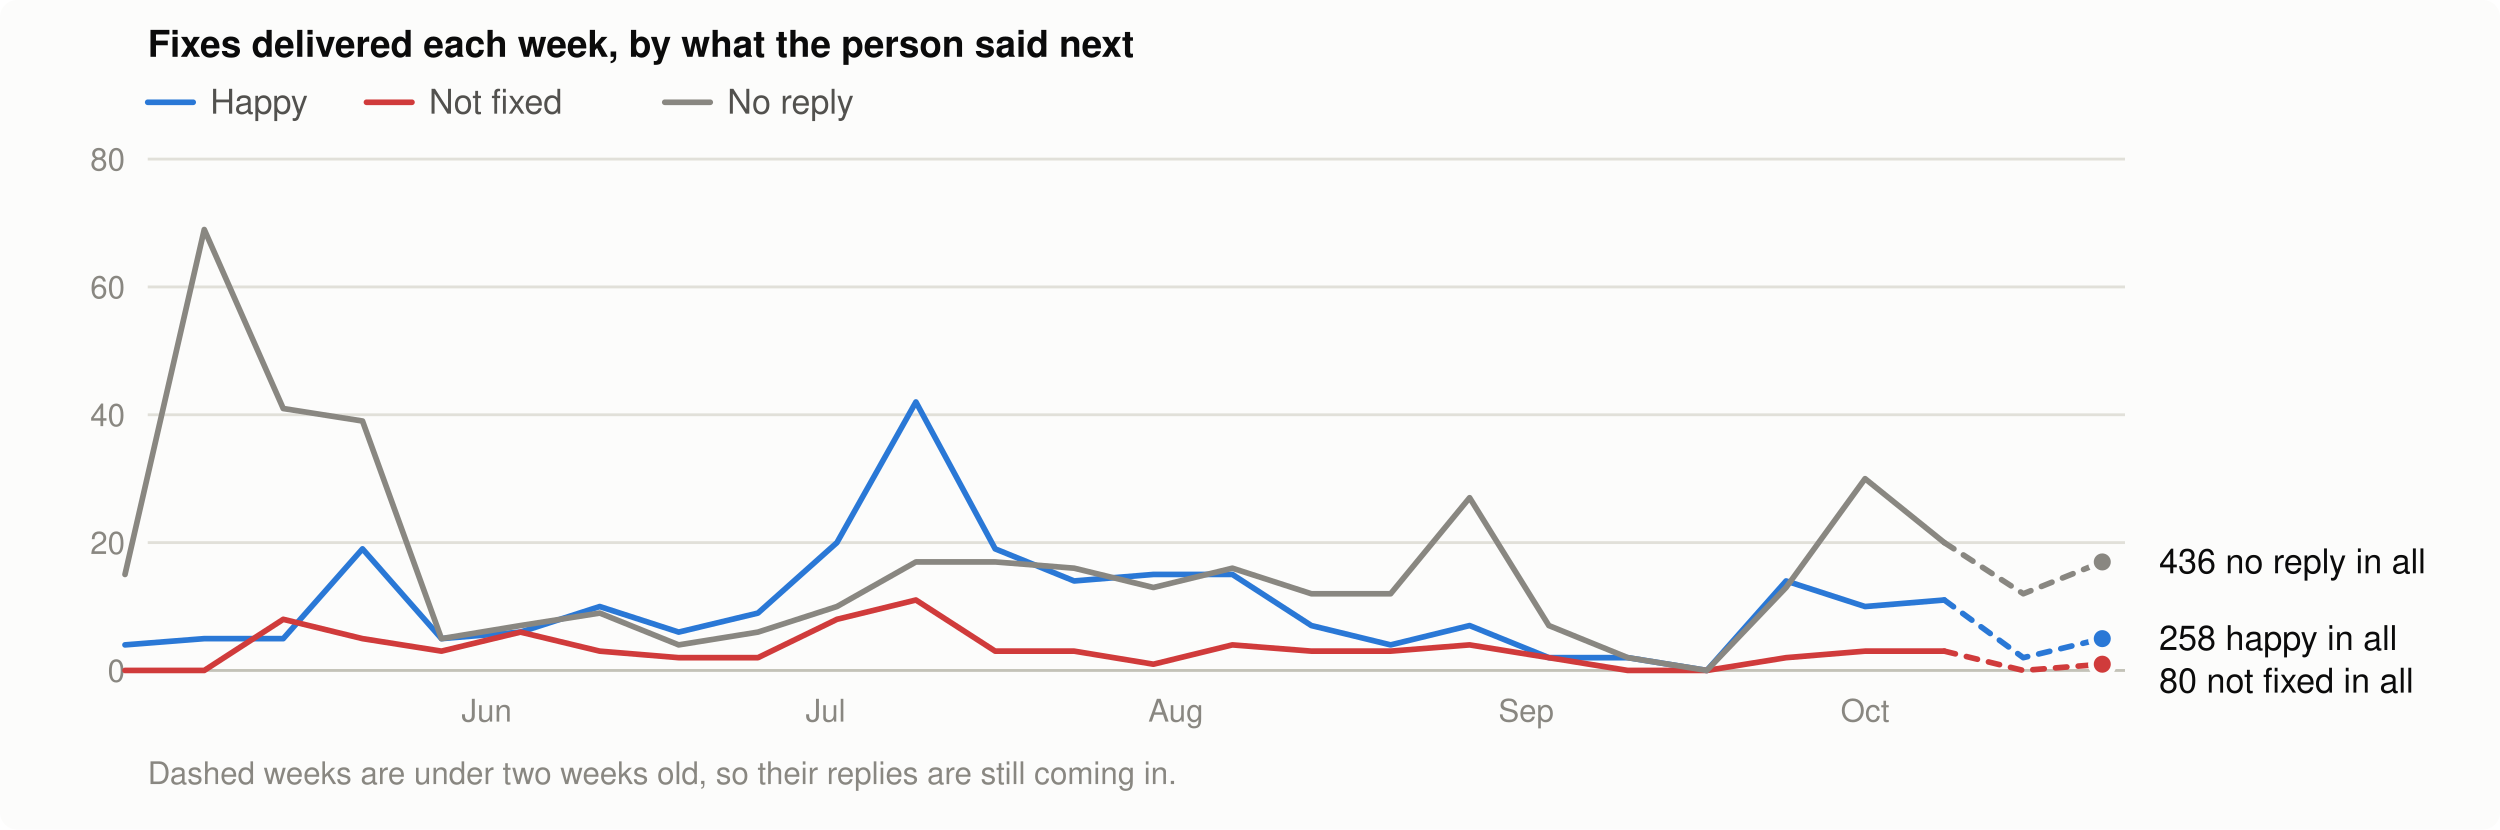
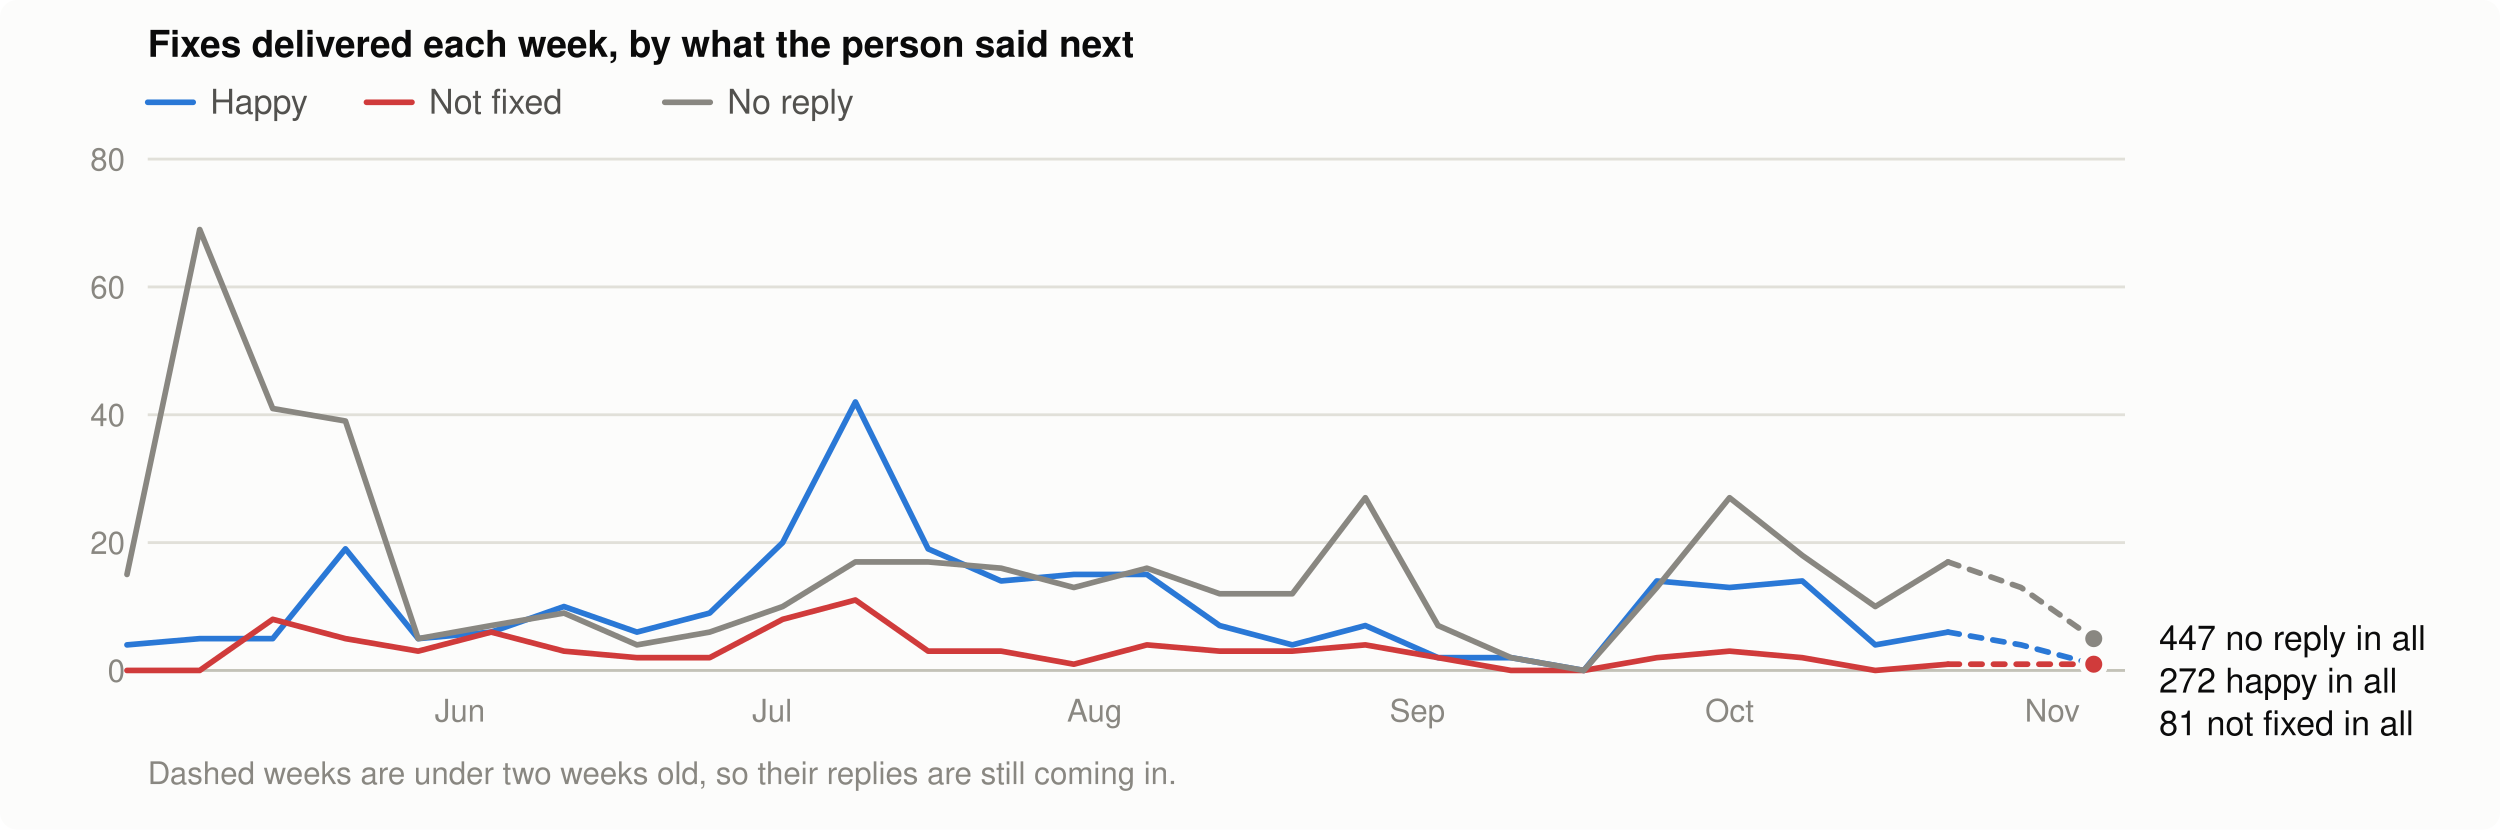
<svg xmlns="http://www.w3.org/2000/svg" width="880" height="292" viewBox="0 0 880 292" role="img" aria-labelledby="t d" font-family="-apple-system, BlinkMacSystemFont, 'Segoe UI', Helvetica, Arial, sans-serif">
  <rect width="100%" height="100%" rx="6" fill="#fcfcfb" />
  <text x="52.0" y="20.0" fill="#0b0b0b" font-size="13" font-weight="600" text-anchor="start">Fixes delivered each week, by what the person said next</text>
  <line x1="52" y1="36" x2="68" y2="36" stroke="#2a78d6" stroke-width="2" stroke-linecap="round" />
  <text x="74.0" y="40.0" fill="#52514e" font-size="12" font-weight="400" text-anchor="start">Happy</text>
  <line x1="129" y1="36" x2="145" y2="36" stroke="#d03b3b" stroke-width="2" stroke-linecap="round" />
  <text x="151.0" y="40.0" fill="#52514e" font-size="12" font-weight="400" text-anchor="start">Not fixed</text>
  <line x1="234" y1="36" x2="250" y2="36" stroke="#898781" stroke-width="2" stroke-linecap="round" />
  <text x="256.0" y="40.0" fill="#52514e" font-size="12" font-weight="400" text-anchor="start">No reply</text>
  <line x1="52" y1="236.0" x2="748" y2="236.0" stroke="#c3c2b7" stroke-width="1" />
  <text x="44.0" y="240.0" fill="#898781" font-size="11" font-weight="400" text-anchor="end">0</text>
  <line x1="52" y1="191.0" x2="748" y2="191.0" stroke="#e1e0d9" stroke-width="1" />
  <text x="44.0" y="195.0" fill="#898781" font-size="11" font-weight="400" text-anchor="end">20</text>
  <line x1="52" y1="146.0" x2="748" y2="146.0" stroke="#e1e0d9" stroke-width="1" />
  <text x="44.0" y="150.0" fill="#898781" font-size="11" font-weight="400" text-anchor="end">40</text>
  <line x1="52" y1="101.0" x2="748" y2="101.0" stroke="#e1e0d9" stroke-width="1" />
  <text x="44.0" y="105.0" fill="#898781" font-size="11" font-weight="400" text-anchor="end">60</text>
  <line x1="52" y1="56.0" x2="748" y2="56.0" stroke="#e1e0d9" stroke-width="1" />
  <text x="44.0" y="60.0" fill="#898781" font-size="11" font-weight="400" text-anchor="end">80</text>
-   <path d="M44.0,227.0 L71.9,224.8 L99.7,224.8 L127.6,193.2 L155.4,224.8 L183.2,222.5 L211.1,213.5 L238.9,222.5 L266.8,215.8 L294.6,191.0 L322.4,141.5 L350.3,193.2 L378.1,204.5 L406.0,202.2 L433.8,202.2 L461.6,220.2 L489.5,227.0 L517.3,220.2 L545.2,231.5 L573.0,231.5 L600.8,236.0 L628.7,204.5 L656.5,213.5 L684.4,211.2" fill="none" stroke="#2a78d6" stroke-width="2" stroke-linejoin="round" stroke-linecap="round" />
-   <path d="M684.4,211.2 L712.2,231.5 L740.0,224.8" fill="none" stroke="#2a78d6" stroke-width="2" stroke-linejoin="round" stroke-linecap="round" stroke-dasharray="4 4" />
-   <circle cx="740.0" cy="224.8" r="4" fill="#2a78d6" stroke="#fcfcfb" stroke-width="2" />
-   <path d="M44.0,236.0 L71.9,236.0 L99.7,218.0 L127.6,224.8 L155.4,229.2 L183.2,222.5 L211.1,229.2 L238.9,231.5 L266.8,231.5 L294.6,218.0 L322.4,211.2 L350.3,229.2 L378.1,229.2 L406.0,233.8 L433.8,227.0 L461.6,229.2 L489.5,229.2 L517.3,227.0 L545.2,231.5 L573.0,236.0 L600.8,236.0 L628.7,231.5 L656.5,229.2 L684.4,229.2" fill="none" stroke="#d03b3b" stroke-width="2" stroke-linejoin="round" stroke-linecap="round" />
-   <path d="M684.4,229.2 L712.2,236.0 L740.0,233.8" fill="none" stroke="#d03b3b" stroke-width="2" stroke-linejoin="round" stroke-linecap="round" stroke-dasharray="4 4" />
-   <circle cx="740.0" cy="233.8" r="4" fill="#d03b3b" stroke="#fcfcfb" stroke-width="2" />
-   <path d="M44.0,202.2 L71.9,80.8 L99.7,143.8 L127.6,148.2 L155.4,224.8 L183.2,220.2 L211.1,215.8 L238.9,227.0 L266.8,222.5 L294.6,213.5 L322.4,197.8 L350.3,197.8 L378.1,200.0 L406.0,206.8 L433.8,200.0 L461.6,209.0 L489.5,209.0 L517.3,175.2 L545.2,220.2 L573.0,231.5 L600.8,236.0 L628.7,206.8 L656.5,168.5 L684.4,191.0" fill="none" stroke="#898781" stroke-width="2" stroke-linejoin="round" stroke-linecap="round" />
-   <path d="M684.4,191.0 L712.2,209.0 L740.0,197.8" fill="none" stroke="#898781" stroke-width="2" stroke-linejoin="round" stroke-linecap="round" stroke-dasharray="4 4" />
-   <circle cx="740.0" cy="197.8" r="4" fill="#898781" stroke="#fcfcfb" stroke-width="2" />
-   <text x="760.0" y="201.8" fill="#0b0b0b" font-size="12" font-weight="400" text-anchor="start">436 no reply in all</text>
-   <text x="760.0" y="228.8" fill="#0b0b0b" font-size="12" font-weight="400" text-anchor="start">258 happy in all</text>
-   <text x="760.0" y="243.8" fill="#0b0b0b" font-size="12" font-weight="400" text-anchor="start">80 not fixed in all</text>
-   <text x="171.3" y="254.0" fill="#898781" font-size="11" font-weight="400" text-anchor="middle">Jun</text>
-   <text x="290.6" y="254.0" fill="#898781" font-size="11" font-weight="400" text-anchor="middle">Jul</text>
-   <text x="413.9" y="254.0" fill="#898781" font-size="11" font-weight="400" text-anchor="middle">Aug</text>
-   <text x="537.2" y="254.0" fill="#898781" font-size="11" font-weight="400" text-anchor="middle">Sep</text>
-   <text x="656.5" y="254.0" fill="#898781" font-size="11" font-weight="400" text-anchor="middle">Oct</text>
+   <path d="M44.7,227.0 L70.3,224.8 L96.0,224.8 L121.6,193.2 L147.2,224.8 L172.9,222.5 L198.5,213.5 L224.2,222.5 L249.8,215.8 L275.5,191.0 L301.1,141.5 L326.7,193.2 L352.4,204.5 L378.0,202.2 L403.7,202.2 L429.3,220.2 L454.9,227.0 L480.6,220.2 L506.2,231.5 L531.9,231.5 L557.5,236.0 L583.2,204.5 L608.8,206.8 L634.4,204.5 L660.1,227.0 L685.7,222.5" fill="none" stroke="#2a78d6" stroke-width="2" stroke-linejoin="round" stroke-linecap="round" />
+   <path d="M685.7,222.5 L711.4,227.0 L737.0,233.8" fill="none" stroke="#2a78d6" stroke-width="2" stroke-linejoin="round" stroke-linecap="round" stroke-dasharray="4 4" />
+   <circle cx="737.0" cy="233.8" r="4" fill="#2a78d6" stroke="#fcfcfb" stroke-width="2" />
+   <path d="M44.7,236.0 L70.3,236.0 L96.0,218.0 L121.6,224.8 L147.2,229.2 L172.9,222.5 L198.5,229.2 L224.2,231.5 L249.8,231.5 L275.5,218.0 L301.1,211.2 L326.7,229.2 L352.4,229.2 L378.0,233.8 L403.7,227.0 L429.3,229.2 L454.9,229.2 L480.6,227.0 L506.2,231.5 L531.9,236.0 L557.5,236.0 L583.2,231.5 L608.8,229.2 L634.4,231.5 L660.1,236.0 L685.7,233.8" fill="none" stroke="#d03b3b" stroke-width="2" stroke-linejoin="round" stroke-linecap="round" />
+   <path d="M685.7,233.8 L711.4,233.8 L737.0,233.8" fill="none" stroke="#d03b3b" stroke-width="2" stroke-linejoin="round" stroke-linecap="round" stroke-dasharray="4 4" />
+   <circle cx="737.0" cy="233.8" r="4" fill="#d03b3b" stroke="#fcfcfb" stroke-width="2" />
+   <path d="M44.7,202.2 L70.3,80.8 L96.0,143.8 L121.6,148.2 L147.2,224.8 L172.9,220.2 L198.5,215.8 L224.2,227.0 L249.8,222.5 L275.5,213.5 L301.1,197.8 L326.7,197.8 L352.4,200.0 L378.0,206.8 L403.7,200.0 L429.3,209.0 L454.9,209.0 L480.6,175.2 L506.2,220.2 L531.9,231.5 L557.5,236.0 L583.2,206.8 L608.8,175.2 L634.4,195.5 L660.1,213.5 L685.7,197.8" fill="none" stroke="#898781" stroke-width="2" stroke-linejoin="round" stroke-linecap="round" />
+   <path d="M685.7,197.8 L711.4,206.8 L737.0,224.8" fill="none" stroke="#898781" stroke-width="2" stroke-linejoin="round" stroke-linecap="round" stroke-dasharray="4 4" />
+   <circle cx="737.0" cy="224.8" r="4" fill="#898781" stroke="#fcfcfb" stroke-width="2" />
+   <text x="760.0" y="228.8" fill="#0b0b0b" font-size="12" font-weight="400" text-anchor="start">447 no reply in all</text>
+   <text x="760.0" y="243.8" fill="#0b0b0b" font-size="12" font-weight="400" text-anchor="start">272 happy in all</text>
+   <text x="760.0" y="258.8" fill="#0b0b0b" font-size="12" font-weight="400" text-anchor="start">81 not fixed in all</text>
+   <text x="161.9" y="254.0" fill="#898781" font-size="11" font-weight="400" text-anchor="middle">Jun</text>
+   <text x="271.8" y="254.0" fill="#898781" font-size="11" font-weight="400" text-anchor="middle">Jul</text>
+   <text x="385.3" y="254.0" fill="#898781" font-size="11" font-weight="400" text-anchor="middle">Aug</text>
+   <text x="498.9" y="254.0" fill="#898781" font-size="11" font-weight="400" text-anchor="middle">Sep</text>
+   <text x="608.8" y="254.0" fill="#898781" font-size="11" font-weight="400" text-anchor="middle">Oct</text>
+   <text x="722.4" y="254.0" fill="#898781" font-size="11" font-weight="400" text-anchor="middle">Nov</text>
  <text x="52.0" y="276.0" fill="#898781" font-size="11" font-weight="400" text-anchor="start">Dashed weeks are under two weeks old, so their replies are still coming in.</text>
</svg>
